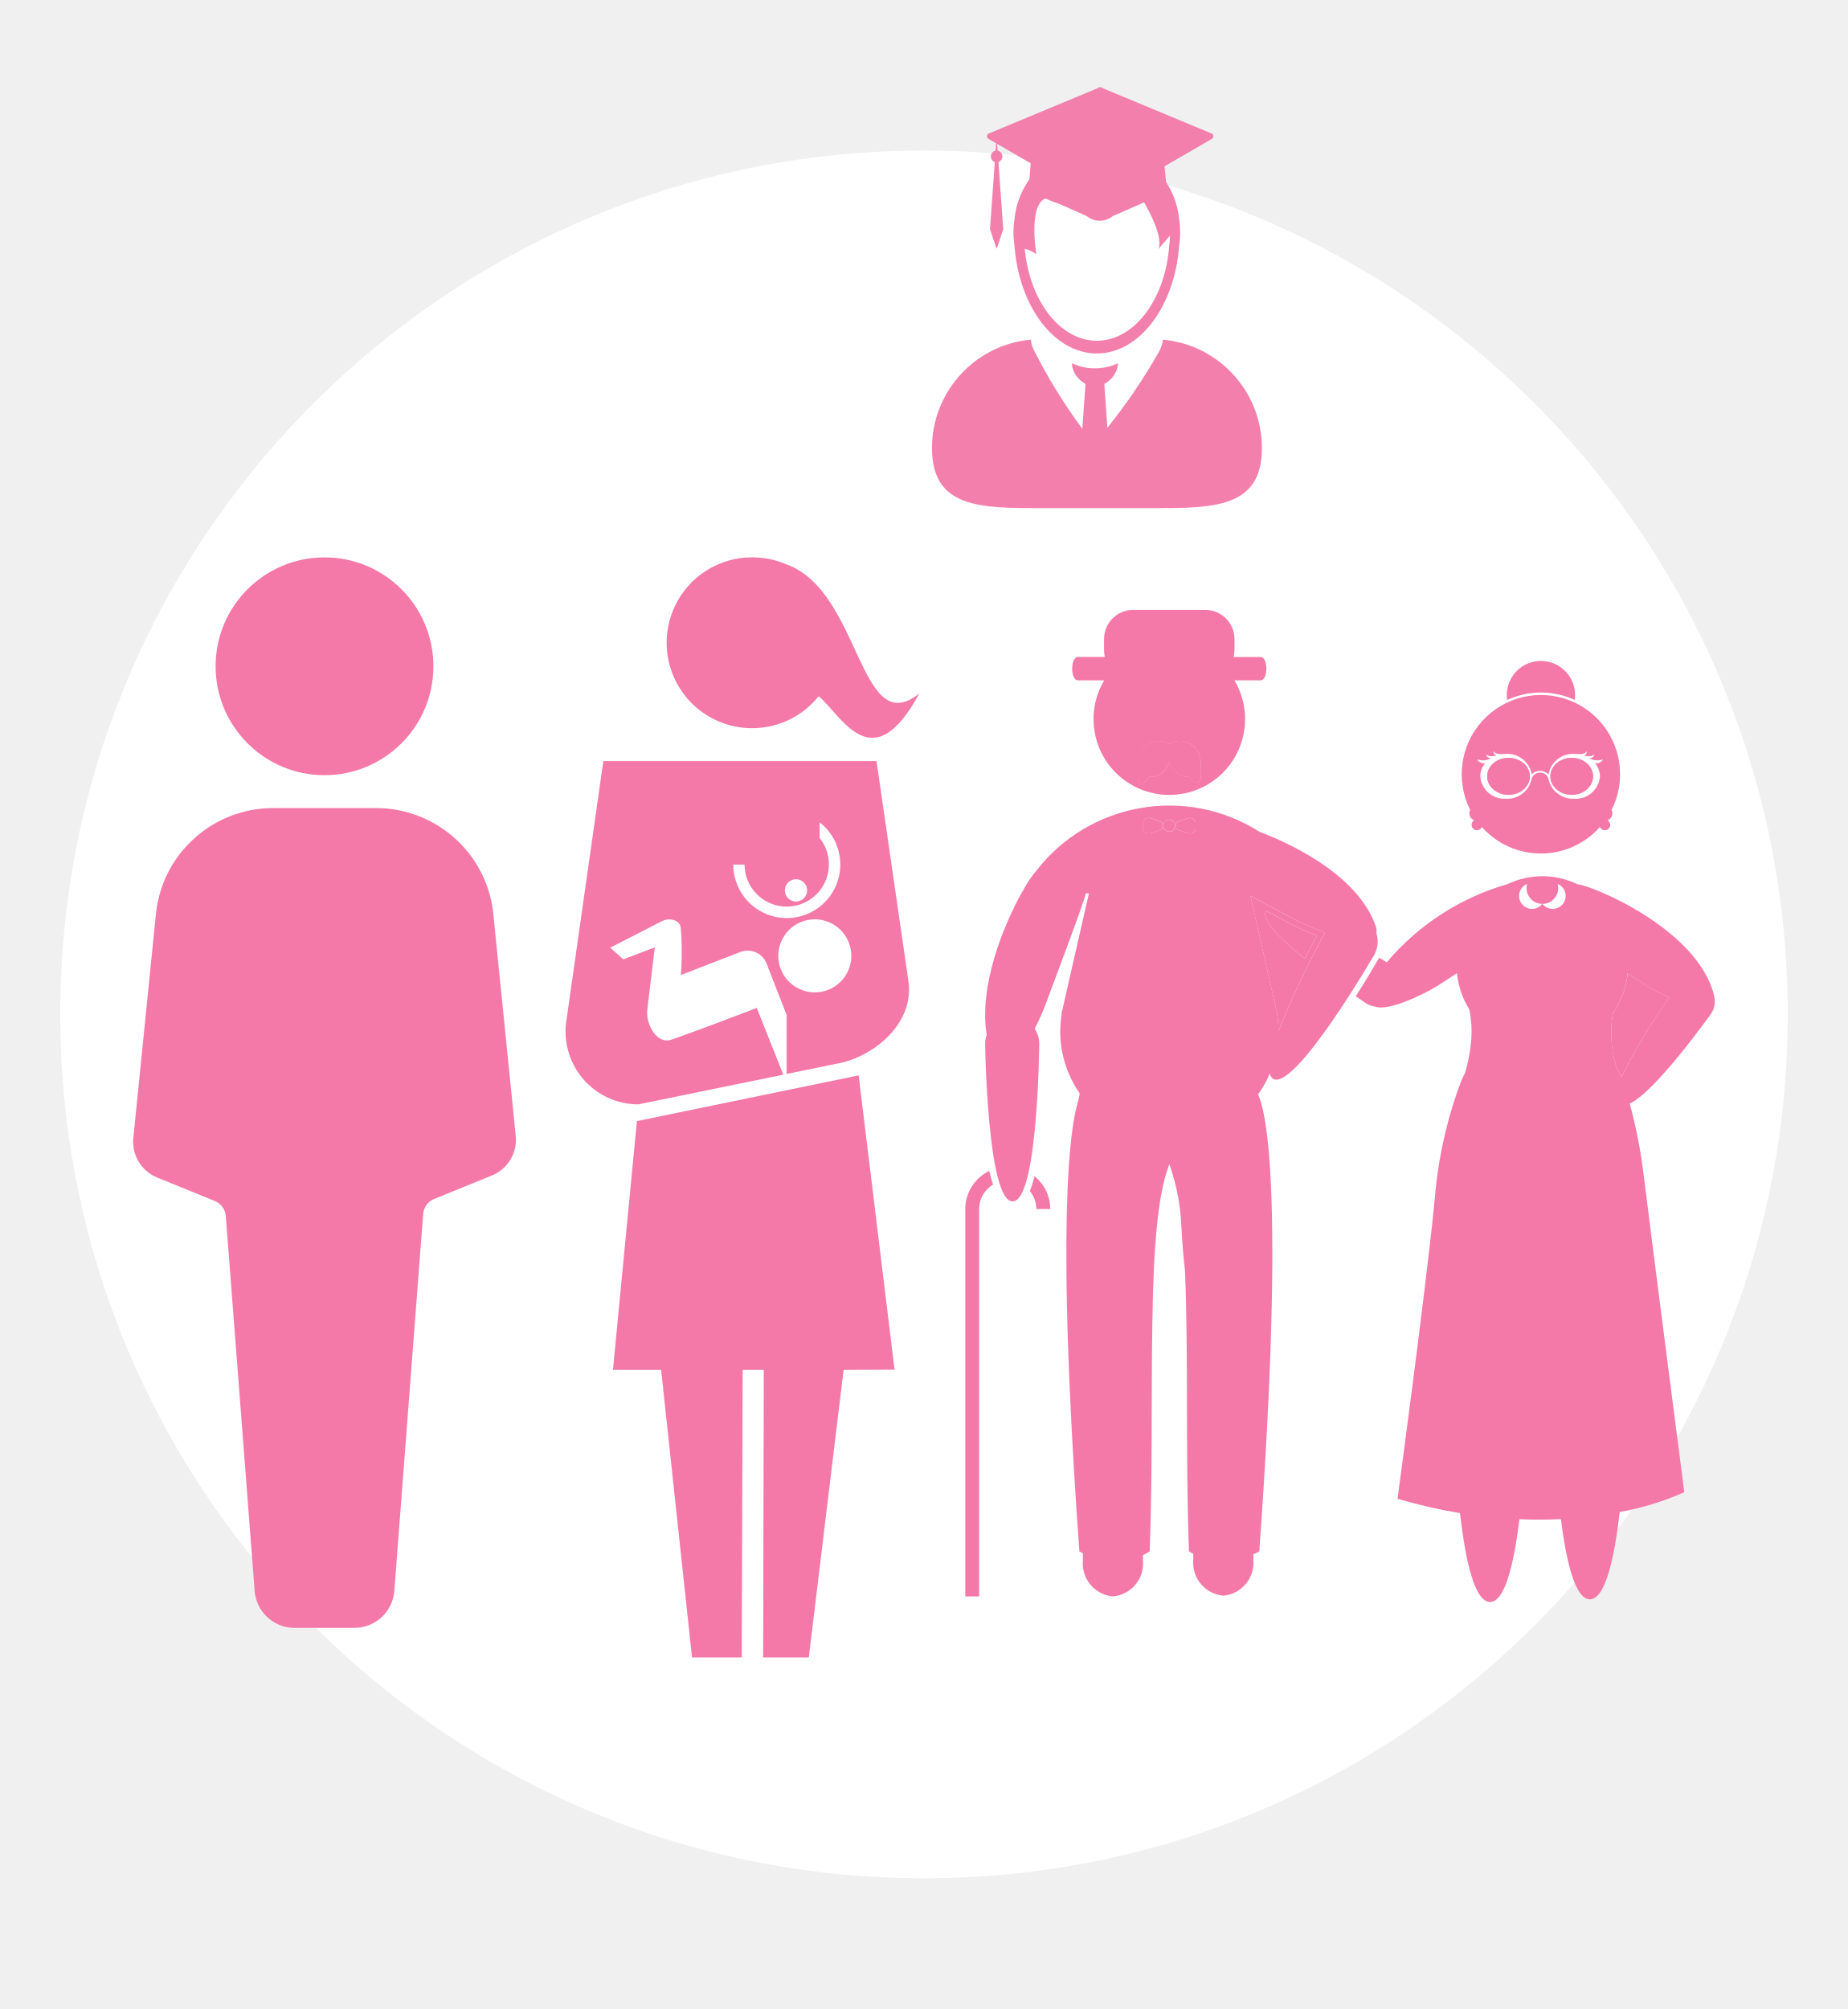
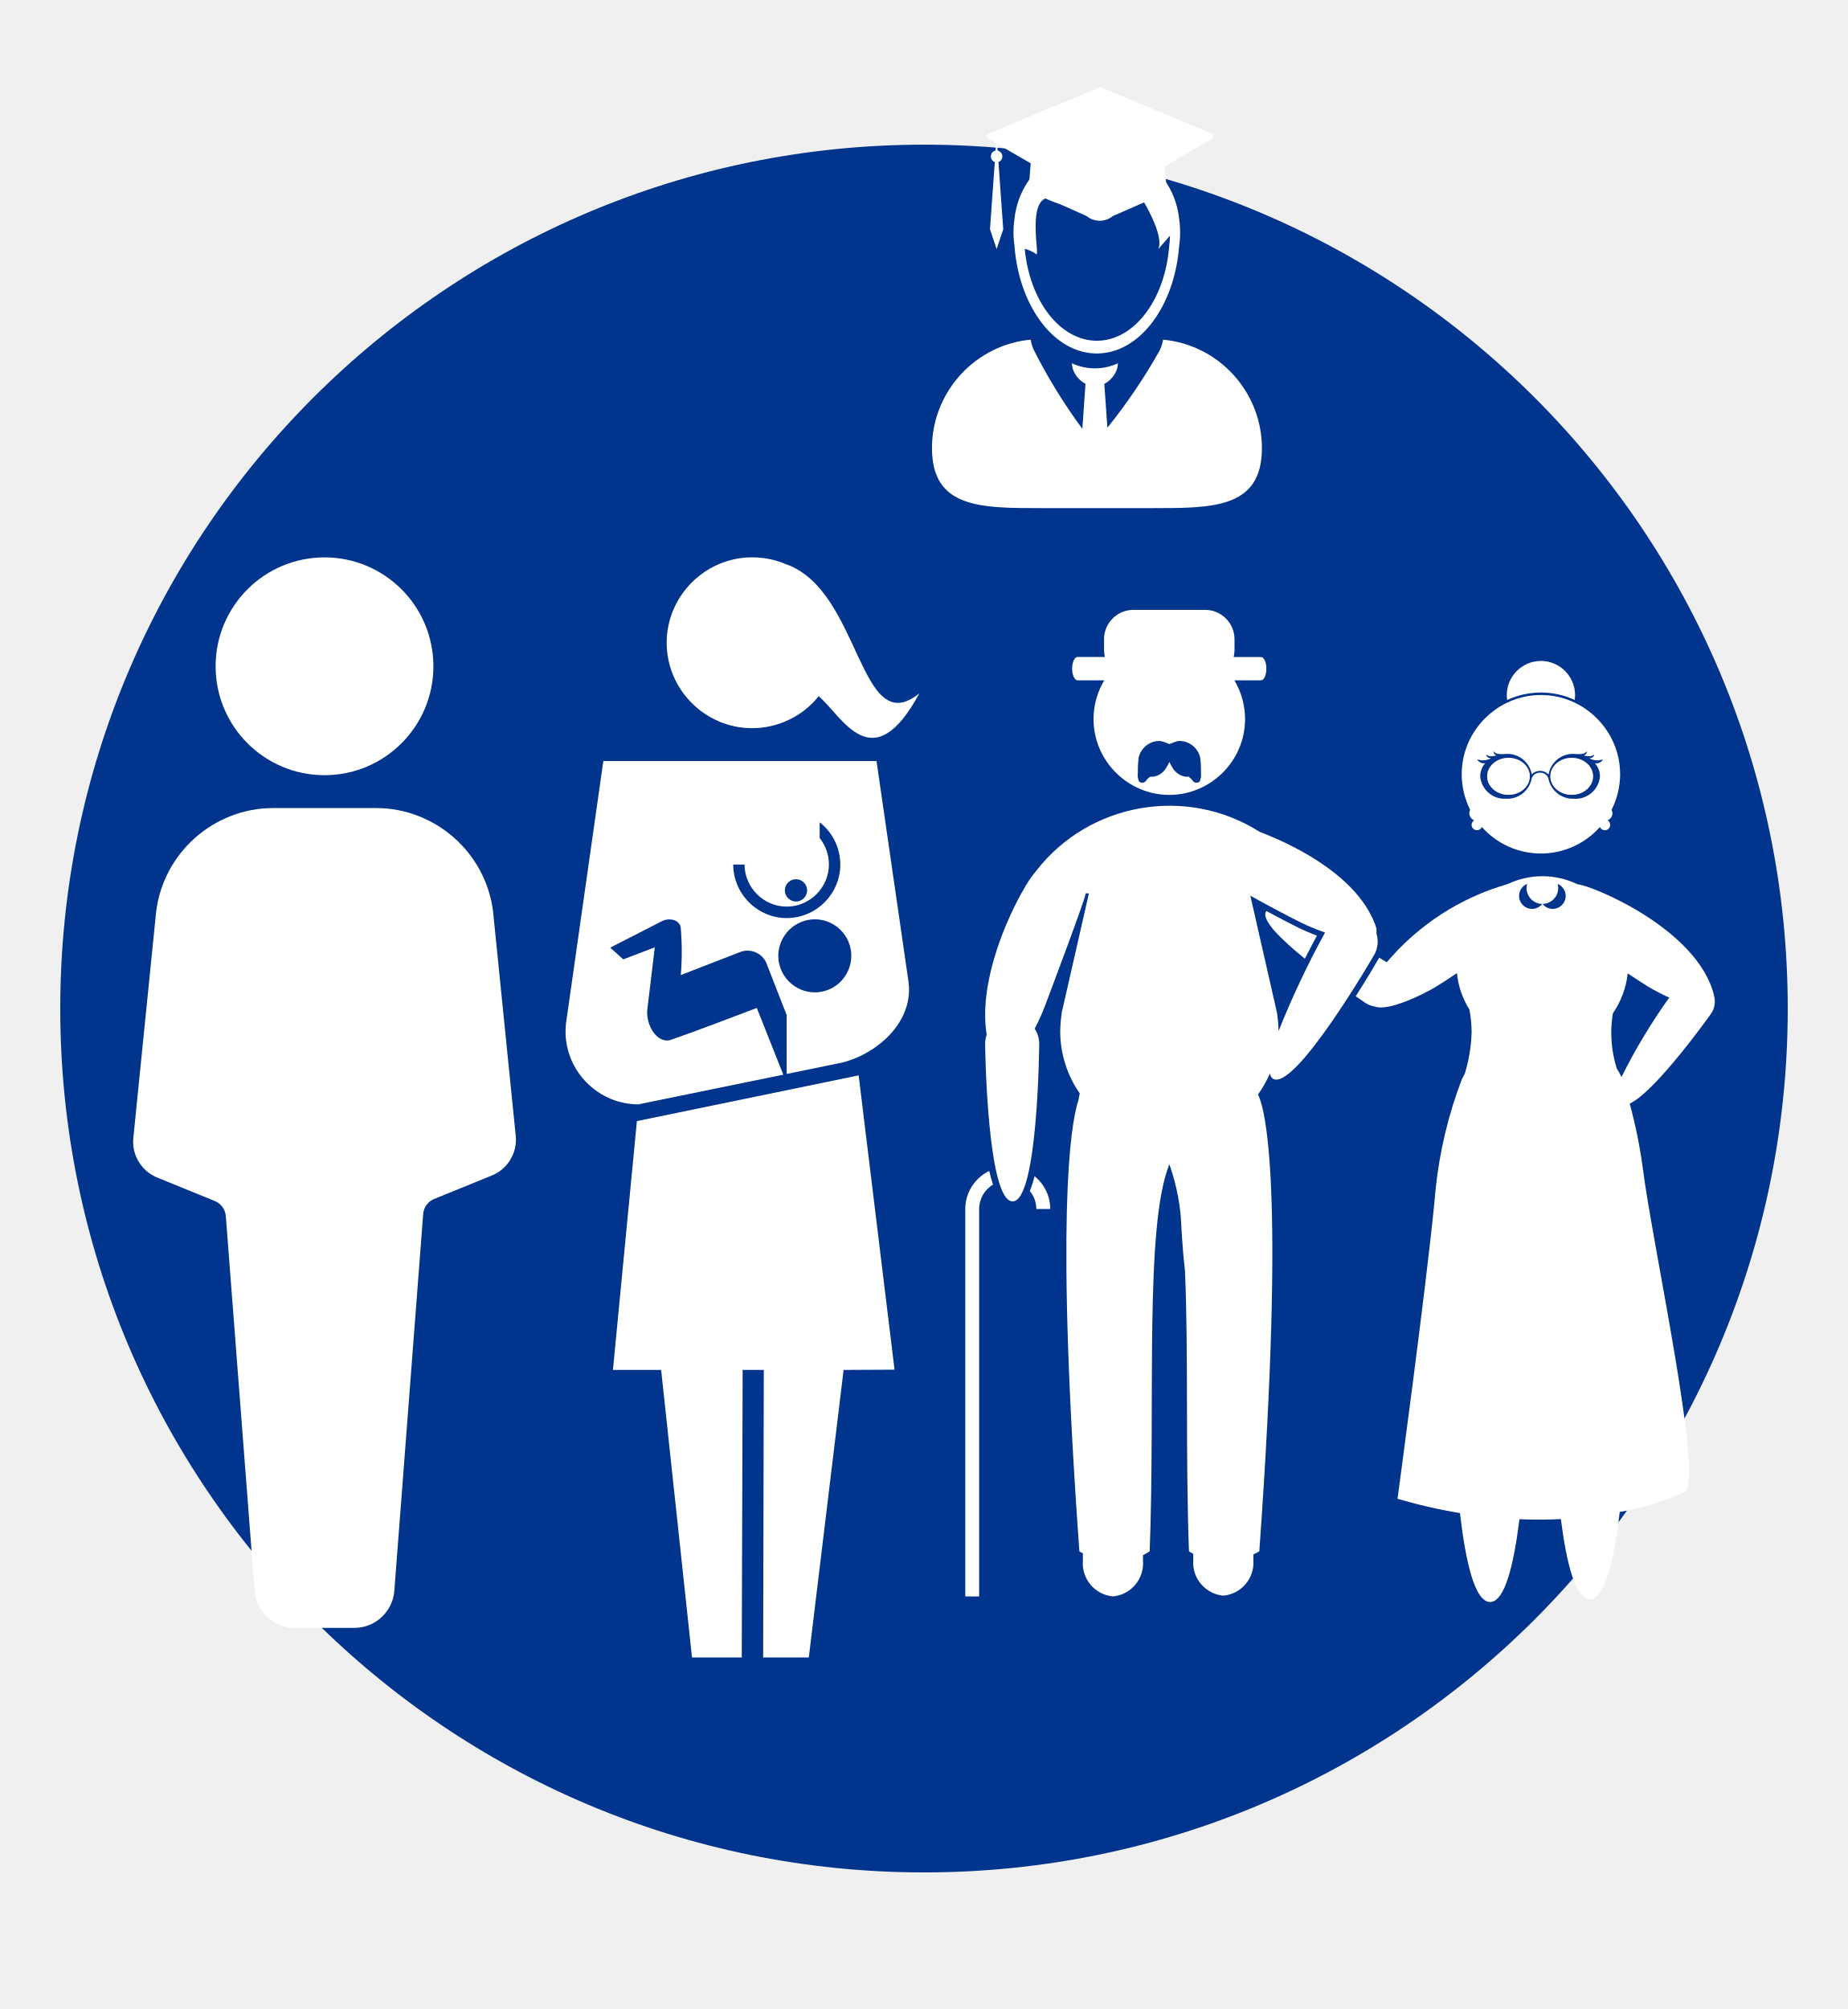
- <svg xmlns="http://www.w3.org/2000/svg" width="92" height="100" viewBox="0 0 92 100">
-   <g id="Grupo_24812" data-name="Grupo 24812" transform="translate(-902 -3379)">
-     <g id="Grupo_24811" data-name="Grupo 24811" transform="translate(3)">
-       <circle id="Elipse_1535" data-name="Elipse 1535" cx="43" cy="43" r="43" transform="translate(902 3386.493)" fill="#fff" />
-       <ellipse id="Elipse_1441" data-name="Elipse 1441" cx="5.421" cy="5.421" rx="5.421" ry="5.421" transform="translate(909.734 3406.744)" fill="#f579a8" />
-       <path id="Trazado_10436" data-name="Trazado 10436" d="M39.969,49.9H34.855a5.867,5.867,0,0,0-5.83,5.216L27.9,66.264a1.923,1.923,0,0,0,1.227,2.045l2.761,1.125a.891.891,0,0,1,.614.818l1.432,18.614a1.994,1.994,0,0,0,1.943,1.841h3.068a1.994,1.994,0,0,0,1.943-1.841L42.321,70.15a.891.891,0,0,1,.614-.818L45.7,68.207a1.923,1.923,0,0,0,1.227-2.045L45.8,55.014A5.872,5.872,0,0,0,39.969,49.9Z" transform="translate(877.743 3369.322)" fill="#f579a8" />
-       <g id="Grupo_24240" data-name="Grupo 24240" transform="translate(927.155 3406.745)">
-         <path id="Trazado_9496" data-name="Trazado 9496" d="M52.07,33.477l-1.6-11.037h-13.6L35.012,35.494a3.626,3.626,0,0,0,3.6,4.035l7.218-1.478-1.32-3.321c-1.231.471-3.139,1.193-4.261,1.581-.709.245-1.277-.763-1.189-1.507l.372-3.092-1.568.6-.65-.584,2.6-1.331c.337-.164.844-.055.907.314a14.164,14.164,0,0,1,.006,2.381l2.957-1.146a1.018,1.018,0,0,1,1.317.581l.383.988.3.766.312.8v2.934l2.467-.505C50.184,37.224,52.314,35.627,52.07,33.477Zm-5.609-5.155a.555.555,0,1,1-.555.555A.555.555,0,0,1,46.461,28.322Zm-3.126-.73H43.9a2.1,2.1,0,1,0,3.74-1.319v-.765l.009-.012a2.665,2.665,0,1,1-4.312,2.1Zm4.72,6.239a1.818,1.818,0,1,1,1.038-2.352A1.818,1.818,0,0,1,48.056,33.831Z" transform="translate(-34.989 -12.303)" fill="#f579a8" />
-         <path id="Trazado_9497" data-name="Trazado 9497" d="M49.116,6.369a4.188,4.188,0,0,0-1.237-.318,4.252,4.252,0,1,0,2.865,6.889c1.172.985,2.661,4.2,5.011-.14C52.752,15.207,52.857,7.67,49.116,6.369Z" transform="translate(-38.142 -6.03)" fill="#f579a8" />
-         <path id="Trazado_9498" data-name="Trazado 9498" d="M51.04,47.767,40,50.043,38.807,62.429l2.4,0,1.537,14.312H45.22l.045-14.312h1.052l-.032,14.312h2.273l1.733-14.312,2.536-.013Z" transform="translate(-36.448 -21.984)" fill="#f579a8" />
+ <svg xmlns="http://www.w3.org/2000/svg" width="100%" height="100%" viewBox="0 0 92 100" version="1.1" xml:space="preserve" style="fill-rule:evenodd;clip-rule:evenodd;stroke-linejoin:round;stroke-miterlimit:2;">
+   <g id="Grupo_24812">
+     <g id="Grupo_24811">
+       <circle id="Elipse_1535" cx="46" cy="50.201" r="43" style="fill:#00348d;" />
+       <circle id="Elipse_1441" cx="16.155" cy="33.165" r="5.421" style="fill:#fff;" />
+       <path id="Trazado_10436" d="M18.712,40.222l-5.114,0c-2.973,0 -5.5,2.261 -5.83,5.216l-1.125,11.148c-0.114,0.881 0.397,1.731 1.227,2.045l2.761,1.125c0.356,0.116 0.602,0.444 0.614,0.818l1.432,18.614c0.078,1.017 0.924,1.818 1.943,1.841l3.068,0c1.019,-0.023 1.865,-0.824 1.943,-1.841l1.433,-18.716c0.012,-0.374 0.258,-0.702 0.614,-0.818l2.765,-1.125c0.83,-0.314 1.341,-1.164 1.227,-2.045l-1.127,-11.148c-0.379,-2.915 -2.892,-5.118 -5.831,-5.114Z" style="fill:#fff;fill-rule:nonzero;" />
+       <g id="Grupo_24240">
+         <path id="Trazado_9496" d="M45.236,48.919l-1.6,-11.037l-13.6,-0l-1.858,13.054c-0.015,0.136 -0.023,0.272 -0.023,0.409c-0,1.988 1.635,3.624 3.623,3.626l7.218,-1.478l-1.32,-3.321c-1.231,0.471 -3.139,1.193 -4.261,1.581c-0.709,0.245 -1.277,-0.763 -1.189,-1.507l0.372,-3.092l-1.568,0.6l-0.65,-0.584l2.6,-1.331c0.337,-0.164 0.844,-0.055 0.907,0.314c0.069,0.792 0.071,1.589 0.006,2.381l2.957,-1.146c0.521,-0.202 1.115,0.06 1.317,0.581l0.383,0.988l0.3,0.766l0.312,0.8l-0,2.934l2.467,-0.505c1.721,-0.286 3.851,-1.883 3.607,-4.033Zm-5.609,-5.155c0.304,-0 0.555,0.251 0.555,0.555c-0,0.304 -0.251,0.555 -0.555,0.555c-0.304,-0 -0.555,-0.251 -0.555,-0.555c-0,-0.304 0.251,-0.555 0.555,-0.555Zm-3.126,-0.73l0.565,-0c0.004,1.149 0.951,2.093 2.1,2.093c1.152,-0 2.1,-0.948 2.1,-2.1c-0,-0.477 -0.162,-0.94 -0.46,-1.312l-0,-0.765l0.009,-0.012c0.642,0.505 1.018,1.278 1.018,2.095c-0,1.462 -1.203,2.665 -2.665,2.665c-1.46,0 -2.662,-1.2 -2.665,-2.66l-0.002,-0.004Zm4.72,6.239c-0.21,0.081 -0.432,0.123 -0.657,0.123c-0.997,-0 -1.818,-0.821 -1.818,-1.818c-0,-0.997 0.821,-1.818 1.818,-1.818c0.749,-0 1.424,0.463 1.695,1.161c0.36,0.93 -0.108,1.991 -1.037,2.352l-0.001,-0Z" style="fill:#fff;fill-rule:nonzero;" />
+         <path id="Trazado_9497" d="M39.129,28.084c-0.394,-0.169 -0.811,-0.276 -1.237,-0.318c-0.15,-0.016 -0.301,-0.024 -0.451,-0.024c-2.333,-0 -4.252,1.919 -4.252,4.252c-0,2.333 1.919,4.252 4.252,4.252c1.288,-0 2.51,-0.586 3.316,-1.591c1.172,0.985 2.661,4.2 5.011,-0.14c-3.003,2.407 -2.898,-5.13 -6.639,-6.431Z" style="fill:#fff;fill-rule:nonzero;" />
+         <path id="Trazado_9498" d="M42.747,53.528l-11.04,2.276l-1.193,12.386l2.4,-0l1.537,14.312l2.476,-0l0.045,-14.312l1.052,-0l-0.032,14.312l2.273,-0l1.733,-14.312l2.536,-0.013l-1.787,-14.649Z" style="fill:#fff;fill-rule:nonzero;" />
      </g>
-       <path id="Trazado_9432" data-name="Trazado 9432" d="M34.464,26.287c.019.091.038.22.1.255a.233.233,0,0,0,.321-.077.886.886,0,0,1,.211-.2.33.33,0,0,0,.14.012.916.916,0,0,0,.649-.45,2.454,2.454,0,0,0,.153-.287,2.409,2.409,0,0,0,.153.287.916.916,0,0,0,.649.45.329.329,0,0,0,.14-.012.865.865,0,0,1,.211.2.232.232,0,0,0,.321.077c.063-.035.083-.164.1-.255a.934.934,0,0,0-.006-.222h0a5.369,5.369,0,0,0-.033-.709,1.057,1.057,0,0,0-1.112-.856,2.978,2.978,0,0,0-.429.153,3.023,3.023,0,0,0-.429-.153,1.058,1.058,0,0,0-1.112.856,5.284,5.284,0,0,0-.033.709h0A1.1,1.1,0,0,0,34.464,26.287Z" transform="translate(921.174 3391.385)" fill="#f579a8" />
-       <path id="Trazado_9433" data-name="Trazado 9433" d="M71.7,43.507a1.074,1.074,0,0,0,.163-.945c0-.008,0-.014,0-.023-.838-3.305-6.119-5.465-6.785-5.5a4.014,4.014,0,0,0-3.486-.011,12.3,12.3,0,0,0-6.017,3.893c-.1-.06-.22-.136-.375-.23-.191.331-.623,1.065-1.169,1.921.311.214.5.342.5.342a1.133,1.133,0,0,0,.456.169c.63.251,2.354-.564,3.082-1.013.253-.156.616-.392,1-.649a4.241,4.241,0,0,0,.623,1.815A6.16,6.16,0,0,1,59.8,44.4a7.73,7.73,0,0,1-.331,2.039h0c-.05.092-.095.188-.139.284l-.007-.006a21.566,21.566,0,0,0-1.314,5.486h0c-.009.116-.021.24-.033.37s-.031.285-.042.432c-.432,4.359-1.823,14.62-1.823,14.62a26.755,26.755,0,0,0,3.11.712c.269,2.348.725,4.425,1.5,4.425.737,0,1.186-1.9,1.46-4.12.73.031,1.419.026,2.063-.007.275,2.166.721,3.994,1.444,3.994.763,0,1.217-2.032,1.487-4.348a13.756,13.756,0,0,0,3.213-.986s-1.612-12.452-2.065-16.127a25.16,25.16,0,0,0-.652-3.215C68.957,47.368,71.7,43.507,71.7,43.507Zm-8.891-5.244a.647.647,0,0,1-.242-1.247.774.774,0,0,0-.032.21.788.788,0,0,0,.78.788A.641.641,0,0,1,62.809,38.263Zm1.026,0a.644.644,0,0,1-.505-.249.788.788,0,0,0,.783-.788.767.767,0,0,0-.032-.209.647.647,0,0,1-.245,1.246Zm3.427,8.365a4.3,4.3,0,0,0-.237-.426,6.086,6.086,0,0,1-.273-1.8,6.011,6.011,0,0,1,.083-.947,4.248,4.248,0,0,0,.735-1.983c.387.257.75.493,1,.649a9.808,9.808,0,0,0,1.069.556A29,29,0,0,0,67.262,46.628Z" transform="translate(912.462 3385.979)" fill="#f579a8" />
-       <path id="Trazado_9434" data-name="Trazado 9434" d="M69.281,18.893a4.035,4.035,0,0,1,1.683.369,1.741,1.741,0,0,0,.019-.242,1.7,1.7,0,0,0-3.4,0,1.661,1.661,0,0,0,.019.242A4.038,4.038,0,0,1,69.281,18.893Z" transform="translate(906.43 3394.578)" fill="#f579a8" />
-       <path id="Trazado_9435" data-name="Trazado 9435" d="M44.575,38.386,45.739,43.5c.036.118.056.242.083.363.018.078.038.154.053.233.006.034.017.066.023.1l.02.088h-.007c.012.077.019.155.028.233,0,.026.007.05.009.076a4.8,4.8,0,0,1,.029.5c0,.013,0,.025,0,.037a45.053,45.053,0,0,1,2.319-4.916,10.578,10.578,0,0,1-1.126-.458C46.558,39.463,45.4,38.846,44.575,38.386ZM47.29,41.52c-1.18-.954-2.194-1.944-1.928-2.356,0-.007.012-.011.016-.017.63.339,1.271.674,1.666.866.238.116.536.242.847.358C47.677,40.772,47.479,41.151,47.29,41.52Z" transform="translate(916.67 3385.2)" fill="#f579a8" />
-       <path id="Trazado_9436" data-name="Trazado 9436" d="M35.366,32.157l.479-.165a.162.162,0,0,0,.077-.153v-.095a.161.161,0,0,0-.077-.153l-.479-.165c-.193-.067-.409.024-.409.227v.276C34.957,32.133,35.173,32.223,35.366,32.157Z" transform="translate(920.951 3388.309)" fill="#f579a8" />
-       <ellipse id="Elipse_1335" data-name="Elipse 1335" cx="0.296" cy="0.296" rx="0.296" ry="0.296" transform="translate(956.915 3419.803)" fill="#f579a8" />
-       <path id="Trazado_9437" data-name="Trazado 9437" d="M77.042,47.337a5.848,5.848,0,0,0,.19,2.746,4.365,4.365,0,0,1,.237.426,28.867,28.867,0,0,1,2.38-3.949A10.009,10.009,0,0,1,78.781,46c-.253-.156-.617-.392-1-.649A4.249,4.249,0,0,1,77.042,47.337Z" transform="translate(902.254 3382.098)" fill="#f579a8" />
-       <path id="Trazado_9438" data-name="Trazado 9438" d="M38.48,32.157c.193.067.409-.024.409-.227v-.276c0-.2-.216-.294-.409-.227L38,31.591a.162.162,0,0,0-.077.153v.095a.161.161,0,0,0,.077.153Z" transform="translate(919.631 3388.309)" fill="#f579a8" />
-       <path id="Trazado_9439" data-name="Trazado 9439" d="M24.79,64.288a1.411,1.411,0,0,1,.325.894h.693a2.1,2.1,0,0,0-.783-1.631A5.8,5.8,0,0,1,24.79,64.288Z" transform="translate(925.478 3373.997)" fill="#f579a8" />
-       <path id="Trazado_9440" data-name="Trazado 9440" d="M19,64.891H19v.079h0V84.254h.689V64.971h0a1.417,1.417,0,0,1,.691-1.215q-.1-.311-.19-.68A2.11,2.11,0,0,0,19,64.891Z" transform="translate(928.056 3374.209)" fill="#f579a8" />
-       <path id="Trazado_9441" data-name="Trazado 9441" d="M45.977,39.758c0,.006-.012.01-.016.017-.267.412.748,1.4,1.928,2.356.189-.369.386-.748.6-1.149-.311-.117-.609-.242-.847-.358C47.247,40.431,46.607,40.1,45.977,39.758Z" transform="translate(916.072 3384.59)" fill="#f579a8" />
-       <path id="Trazado_9442" data-name="Trazado 9442" d="M40.264,36.654a.748.748,0,0,0-.049-.4c-.834-2.3-3.686-3.856-5.767-4.65a8.378,8.378,0,0,0-11.12,1.945,5.4,5.4,0,0,0-.631.935c-.035.06-.073.119-.107.181h0c-.894,1.618-2.122,4.6-1.726,7.048a1.337,1.337,0,0,0-.078.436S20.889,50,22.156,50s1.323-7.855,1.323-7.855a1.335,1.335,0,0,0-.225-.739,10.716,10.716,0,0,0,.509-1.127c.353-.948,1.934-5.127,2.036-5.611h.154l-1.217,5.339c-.017.06-.027.124-.042.185-.028.111-.055.222-.077.335,0,.009,0,.019-.007.028l-.02.087H24.6c0,.027-.006.054-.01.08-.017.112-.033.223-.043.336,0,.041,0,.084-.006.125-.007.114-.017.227-.017.344a5.407,5.407,0,0,0,.974,3.1c-.027.12-.053.246-.08.377-.4,1.267-1.124,5.91.06,22.417,0,0,.063.039.174.095V67.9a1.644,1.644,0,0,0,1.493,1.762h.008A1.644,1.644,0,0,0,28.645,67.9v-.29a3.1,3.1,0,0,0,.333-.191c.288-7.518-.264-16.164.98-19.267a10.641,10.641,0,0,1,.567,2.592c.038.706.08,1.358.12,1.813.021.242.05.542.089.872.179,3.98.022,9.215.2,13.99.07.047.141.084.213.123v.321a1.644,1.644,0,0,0,1.493,1.762h.008a1.644,1.644,0,0,0,1.493-1.762v-.292a2.869,2.869,0,0,0,.295-.152c1.326-18.474.26-22.09-.064-22.741a5.424,5.424,0,0,0,.589-1.045.4.4,0,0,0,.16.266c1.1.624,5.036-6.172,5.036-6.172A1.34,1.34,0,0,0,40.264,36.654Zm-9.966-5.4a.161.161,0,0,1,.077-.153l.479-.165c.193-.067.409.024.409.227v.276c0,.2-.216.294-.409.227l-.479-.165a.162.162,0,0,1-.077-.153ZM29.955,31a.3.3,0,1,1-.3.3A.3.3,0,0,1,29.955,31Zm-1.3.158c0-.2.216-.294.409-.227l.479.165a.162.162,0,0,1,.077.153v.095a.161.161,0,0,1-.077.153l-.479.165c-.193.067-.409-.024-.409-.227Zm6.737,10.373c0-.013,0-.025,0-.037a4.791,4.791,0,0,0-.029-.5c0-.026-.006-.05-.009-.076-.009-.078-.017-.156-.028-.233h.007l-.02-.088c-.006-.034-.017-.067-.023-.1-.015-.079-.034-.156-.053-.233-.027-.122-.047-.245-.083-.363l-1.164-5.117c.823.46,1.984,1.077,2.593,1.374a10.748,10.748,0,0,0,1.126.458A44.983,44.983,0,0,0,35.389,41.534Z" transform="translate(927.257 3388.8)" fill="#f579a8" />
-       <ellipse id="Elipse_1336" data-name="Elipse 1336" cx="1.062" cy="0.92" rx="1.062" ry="0.92" transform="translate(973.036 3416.723)" fill="#f579a8" />
-       <ellipse id="Elipse_1337" data-name="Elipse 1337" cx="1.062" cy="0.92" rx="1.062" ry="0.92" transform="translate(976.183 3416.723)" fill="#f579a8" />
-       <g id="Grupo_23663" data-name="Grupo 23663" transform="translate(971.768 3413.599)">
-         <ellipse id="Elipse_1338" data-name="Elipse 1338" cx="1.062" cy="0.92" rx="1.062" ry="0.92" transform="translate(4.415 3.124)" fill="#f579a8" />
-         <ellipse id="Elipse_1339" data-name="Elipse 1339" cx="1.062" cy="0.92" rx="1.062" ry="0.92" transform="translate(1.268 3.124)" fill="#f579a8" />
-         <path id="Trazado_9443" data-name="Trazado 9443" d="M71.427,24.329a3.943,3.943,0,1,0-7.464,1.77.375.375,0,0,0-.042.166.38.38,0,0,0,.241.353.265.265,0,0,0-.13.225.269.269,0,0,0,.514.11,3.93,3.93,0,0,0,5.874,0,.268.268,0,1,0,.385-.336.38.38,0,0,0,.241-.353A.375.375,0,0,0,71,26.1,3.908,3.908,0,0,0,71.427,24.329Zm-1.257-.559a1.011,1.011,0,0,1,.254.66,1.21,1.21,0,0,1-1.286,1.115,1.242,1.242,0,0,1-1.266-.938.41.41,0,0,0-.432-.359.414.414,0,0,0-.421.317,1.232,1.232,0,0,1-1.271.979,1.21,1.21,0,0,1-1.286-1.115,1.014,1.014,0,0,1,.254-.66c-.229.088-.551-.263-.288-.153A.8.8,0,0,0,65,23.529l.011-.008-.014,0c-.169.048-.327-.245-.173-.136.119.084.362.028.466,0-.158,0-.219-.28-.113-.154s.462.087.462.087l0,.006c.038,0,.075-.01.114-.01a1.225,1.225,0,0,1,1.274,1.013.586.586,0,0,1,.838.013,1.222,1.222,0,0,1,1.276-1.026c.039,0,.076.007.114.01l0-.006s.355.041.462-.087.045.156-.113.154c.1.03.347.086.466,0,.154-.109,0,.183-.174.136l-.014,0,.011.008a.8.8,0,0,0,.569.089C70.721,23.507,70.4,23.858,70.17,23.771Z" transform="translate(-63.54 -20.386)" fill="#f579a8" />
+       <path id="Trazado_9432" d="M56.638,38.672c0.019,0.091 0.038,0.22 0.1,0.255c0.037,0.023 0.079,0.035 0.122,0.035c0.081,-0 0.157,-0.043 0.199,-0.112c0.059,-0.078 0.13,-0.145 0.211,-0.2c0.045,0.014 0.093,0.018 0.14,0.012c0.273,-0.044 0.512,-0.21 0.649,-0.45c0.057,-0.092 0.108,-0.188 0.153,-0.287c0.044,0.099 0.096,0.195 0.153,0.287c0.137,0.24 0.376,0.406 0.649,0.45c0.047,0.006 0.095,0.002 0.14,-0.012c0.081,0.054 0.152,0.122 0.211,0.2c0.042,0.069 0.117,0.112 0.199,0.112c0.043,-0 0.085,-0.012 0.122,-0.035c0.063,-0.035 0.083,-0.164 0.1,-0.255c0.007,-0.074 0.005,-0.149 -0.006,-0.222c0.005,-0.237 -0.006,-0.474 -0.033,-0.709c-0.1,-0.523 -0.581,-0.893 -1.112,-0.856c-0.147,0.04 -0.29,0.091 -0.429,0.153c-0.139,-0.062 -0.282,-0.113 -0.429,-0.153c-0.531,-0.037 -1.012,0.333 -1.112,0.856c-0.027,0.235 -0.038,0.472 -0.033,0.709c-0.005,0.074 -0.003,0.148 0.006,0.222Z" style="fill:#00348d;fill-rule:nonzero;" />
+       <path id="Trazado_9433" d="M85.162,50.486c0.2,-0.272 0.26,-0.622 0.163,-0.945l-0,-0.023c-0.838,-3.305 -6.119,-5.465 -6.785,-5.5c-1.099,-0.534 -2.384,-0.538 -3.486,-0.011c-2.347,0.672 -4.442,2.027 -6.017,3.893c-0.1,-0.06 -0.22,-0.136 -0.375,-0.23c-0.191,0.331 -0.623,1.065 -1.169,1.921c0.311,0.214 0.5,0.342 0.5,0.342c0.138,0.089 0.294,0.146 0.456,0.169c0.63,0.251 2.354,-0.564 3.082,-1.013c0.253,-0.156 0.616,-0.392 1,-0.649c0.066,0.645 0.279,1.266 0.623,1.815c0.07,0.371 0.106,0.747 0.108,1.124c-0.019,0.691 -0.13,1.377 -0.331,2.039c-0.05,0.092 -0.095,0.188 -0.139,0.284l-0.007,-0.006c-0.676,1.763 -1.118,3.608 -1.314,5.486c-0.009,0.116 -0.021,0.24 -0.033,0.37c-0.012,0.13 -0.031,0.285 -0.042,0.432c-0.432,4.359 -1.823,14.62 -1.823,14.62c1.022,0.299 2.06,0.537 3.11,0.712c0.269,2.348 0.725,4.425 1.5,4.425c0.737,-0 1.186,-1.9 1.46,-4.12c0.73,0.031 1.419,0.026 2.063,-0.007c0.275,2.166 0.721,3.994 1.444,3.994c0.763,-0 1.217,-2.032 1.487,-4.348c1.107,-0.196 2.186,-0.527 3.213,-0.986c1.027,-0.459 -1.612,-12.452 -2.065,-16.127c-0.147,-1.085 -0.365,-2.159 -0.652,-3.215c1.286,-0.585 4.029,-4.446 4.029,-4.446Zm-8.891,-5.244c-0.355,-0 -0.647,-0.292 -0.647,-0.647c0,-0.263 0.161,-0.501 0.405,-0.6c-0.02,0.068 -0.031,0.139 -0.032,0.21c-0,0.429 0.351,0.784 0.78,0.788c-0.121,0.157 -0.308,0.249 -0.506,0.249Zm1.026,-0c-0.197,-0.001 -0.384,-0.093 -0.505,-0.249c0.43,-0.003 0.783,-0.358 0.783,-0.788c-0.001,-0.071 -0.012,-0.141 -0.032,-0.209c0.243,0.099 0.402,0.337 0.402,0.599c0,0.355 -0.292,0.647 -0.647,0.647l-0.001,-0Zm3.427,8.365c-0.071,-0.146 -0.15,-0.289 -0.237,-0.426c-0.181,-0.583 -0.273,-1.19 -0.273,-1.8c0.003,-0.317 0.03,-0.634 0.083,-0.947c0.408,-0.588 0.661,-1.271 0.735,-1.983c0.387,0.257 0.75,0.493 1,0.649c0.345,0.207 0.702,0.393 1.069,0.556c-0.896,1.252 -1.691,2.573 -2.377,3.951Z" style="fill:#fff;fill-rule:nonzero;" />
+       <path id="Trazado_9434" d="M76.711,34.471c0.581,0 1.155,0.126 1.683,0.369c0.012,-0.08 0.018,-0.161 0.019,-0.242c-0,-0.933 -0.767,-1.7 -1.7,-1.7c-0.933,0 -1.7,0.767 -1.7,1.7c0,0.081 0.007,0.162 0.019,0.242c0.527,-0.242 1.099,-0.368 1.679,-0.369Z" style="fill:#fff;fill-rule:nonzero;" />
+       <path id="Trazado_9436" d="M57.317,41.466l0.479,-0.165c0.053,-0.032 0.083,-0.092 0.077,-0.153l0,-0.095c0.006,-0.061 -0.024,-0.121 -0.077,-0.153l-0.479,-0.165c-0.193,-0.067 -0.409,0.024 -0.409,0.227l0,0.276c0,0.204 0.216,0.294 0.409,0.228Z" style="fill:#f579a8;fill-rule:nonzero;" />
+       <circle id="Elipse_1335" cx="58.211" cy="41.099" r="0.296" style="fill:#f579a8;" />
+       <path id="Trazado_9438" d="M59.111,41.466c0.193,0.067 0.409,-0.024 0.409,-0.227l-0,-0.276c-0,-0.2 -0.216,-0.294 -0.409,-0.227l-0.48,0.164c-0.053,0.032 -0.083,0.092 -0.077,0.153l-0,0.095c-0.006,0.061 0.024,0.121 0.077,0.153l0.48,0.165Z" style="fill:#f579a8;fill-rule:nonzero;" />
+       <path id="Trazado_9439" d="M51.268,59.285c0.208,0.251 0.323,0.567 0.325,0.894l0.693,-0c-0.001,-0.634 -0.289,-1.234 -0.783,-1.631c-0.062,0.251 -0.14,0.497 -0.235,0.737Z" style="fill:#fff;fill-rule:nonzero;" />
+       <path id="Trazado_9440" d="M48.056,60.1l0,19.363l0.689,-0l0,-19.283c0.001,-0.498 0.264,-0.96 0.691,-1.215c-0.067,-0.207 -0.13,-0.434 -0.19,-0.68c-0.7,0.339 -1.159,1.038 -1.19,1.815Z" style="fill:#fff;fill-rule:nonzero;" />
+       <path id="Trazado_9441" d="M63.049,45.348c0,0.006 -0.012,0.01 -0.016,0.017c-0.267,0.412 0.748,1.4 1.928,2.356c0.189,-0.369 0.386,-0.748 0.6,-1.149c-0.311,-0.117 -0.609,-0.242 -0.847,-0.358c-0.395,-0.193 -1.035,-0.524 -1.665,-0.866Z" style="fill:#fff;fill-rule:nonzero;" />
+       <path id="Trazado_9442" d="M68.521,46.454c0.021,-0.135 0.004,-0.274 -0.049,-0.4c-0.834,-2.3 -3.686,-3.856 -5.767,-4.65c-3.634,-2.309 -8.486,-1.46 -11.12,1.945c-0.242,0.289 -0.454,0.602 -0.631,0.935c-0.035,0.06 -0.073,0.119 -0.107,0.181c-0.894,1.618 -2.122,4.6 -1.726,7.048c-0.05,0.14 -0.076,0.287 -0.078,0.436c-0.002,0.149 0.103,7.851 1.37,7.851c1.267,0 1.323,-7.855 1.323,-7.855c-0.001,-0.263 -0.079,-0.52 -0.225,-0.739c0.191,-0.366 0.361,-0.742 0.509,-1.127c0.353,-0.948 1.934,-5.127 2.036,-5.611l0.154,0l-1.217,5.339c-0.017,0.06 -0.027,0.124 -0.042,0.185c-0.028,0.111 -0.055,0.222 -0.077,0.335c-0,0.009 -0,0.019 -0.007,0.028l-0.02,0.087l0.01,0c-0,0.027 -0.006,0.054 -0.01,0.08c-0.017,0.112 -0.033,0.223 -0.043,0.336c-0,0.041 -0,0.084 -0.006,0.125c-0.007,0.114 -0.017,0.227 -0.017,0.344c-0.001,1.109 0.339,2.191 0.974,3.1c-0.027,0.12 -0.053,0.246 -0.08,0.377c-0.4,1.267 -1.124,5.91 0.06,22.417c-0,0 0.063,0.039 0.174,0.095l-0,0.384c-0.068,0.891 0.603,1.682 1.493,1.762l0.008,0c0.89,-0.08 1.56,-0.871 1.492,-1.762l-0,-0.29c0.115,-0.057 0.226,-0.121 0.333,-0.191c0.288,-7.518 -0.264,-16.164 0.98,-19.267c0.296,0.837 0.487,1.708 0.567,2.592c0.038,0.706 0.08,1.358 0.12,1.813c0.021,0.242 0.05,0.542 0.089,0.872c0.179,3.98 0.022,9.215 0.2,13.99c0.07,0.047 0.141,0.084 0.213,0.123l-0,0.321c-0.068,0.891 0.603,1.682 1.493,1.762l0.008,0c0.89,-0.08 1.561,-0.871 1.493,-1.762l-0,-0.292c0.101,-0.045 0.2,-0.096 0.295,-0.152c1.326,-18.474 0.26,-22.09 -0.064,-22.741c0.234,-0.325 0.432,-0.676 0.589,-1.045c0.015,0.107 0.073,0.203 0.16,0.266c1.1,0.624 5.036,-6.172 5.036,-6.172c0.184,-0.327 0.223,-0.716 0.107,-1.073Zm-4.872,4.877l-0,-0.037c-0.001,-0.167 -0.011,-0.334 -0.029,-0.5c-0,-0.026 -0.006,-0.05 -0.009,-0.076c-0.009,-0.078 -0.017,-0.156 -0.028,-0.233l0.007,0l-0.02,-0.088c-0.006,-0.034 -0.017,-0.067 -0.023,-0.1c-0.015,-0.079 -0.034,-0.156 -0.053,-0.233c-0.027,-0.122 -0.047,-0.245 -0.083,-0.363l-1.164,-5.117c0.823,0.46 1.984,1.077 2.593,1.374c0.366,0.174 0.742,0.327 1.126,0.458c-0.872,1.591 -1.647,3.233 -2.32,4.918l0.003,-0.003Z" style="fill:#fff;fill-rule:nonzero;" />
+       <ellipse id="Elipse_1336" cx="75.098" cy="38.643" rx="1.062" ry="0.92" style="fill:#f579a8;" />
+       <ellipse id="Elipse_1337" cx="78.245" cy="38.643" rx="1.062" ry="0.92" style="fill:#f579a8;" />
+       <g id="Grupo_23663">
+         <ellipse id="Elipse_1338" cx="78.245" cy="38.643" rx="1.062" ry="0.92" style="fill:#fff;" />
+         <ellipse id="Elipse_1339" cx="75.098" cy="38.643" rx="1.062" ry="0.92" style="fill:#fff;" />
+         <path id="Trazado_9443" d="M80.655,38.542c0,-0.002 0,-0.003 0,-0.005c0,-2.163 -1.78,-3.943 -3.943,-3.943c-2.163,0 -3.943,1.78 -3.943,3.943c0,0.617 0.145,1.225 0.422,1.775c-0.027,0.051 -0.041,0.108 -0.042,0.166c0,0.156 0.096,0.296 0.241,0.353c-0.08,0.047 -0.129,0.133 -0.13,0.225c0.001,0.147 0.122,0.268 0.269,0.268c0.105,-0 0.201,-0.062 0.245,-0.158c0.745,0.838 1.815,1.319 2.937,1.319c1.122,-0 2.192,-0.481 2.937,-1.319c0.043,0.098 0.139,0.161 0.246,0.161c0.147,-0 0.268,-0.121 0.268,-0.268c-0,-0.093 -0.049,-0.18 -0.129,-0.229c0.145,-0.057 0.241,-0.197 0.241,-0.353c-0.003,-0.057 -0.018,-0.114 -0.046,-0.164c0.28,-0.548 0.426,-1.155 0.427,-1.771Zm-1.257,-0.559c0.161,0.182 0.252,0.417 0.254,0.66c-0.05,0.657 -0.629,1.158 -1.286,1.115c-0.589,0.029 -1.122,-0.366 -1.266,-0.938c-0.026,-0.214 -0.217,-0.372 -0.432,-0.359c-0.197,-0.009 -0.375,0.125 -0.421,0.317c-0.123,0.593 -0.666,1.011 -1.271,0.979c-0.657,0.043 -1.236,-0.458 -1.286,-1.115c0.003,-0.243 0.093,-0.478 0.254,-0.66c-0.229,0.088 -0.551,-0.263 -0.288,-0.153c0.195,0.043 0.399,0.012 0.572,-0.087l0.011,-0.008l-0.014,0c-0.169,0.048 -0.327,-0.245 -0.173,-0.136c0.119,0.084 0.362,0.028 0.466,0c-0.158,0 -0.219,-0.28 -0.113,-0.154c0.106,0.126 0.462,0.087 0.462,0.087l0,0.006c0.038,0 0.075,-0.01 0.114,-0.01c0.617,-0.034 1.168,0.404 1.274,1.013c0.11,-0.109 0.258,-0.17 0.413,-0.17c0.16,0 0.314,0.066 0.425,0.183c0.099,-0.615 0.654,-1.061 1.276,-1.026c0.039,0 0.076,0.007 0.114,0.01l0,-0.006c0,0 0.355,0.041 0.462,-0.087c0.107,-0.128 0.045,0.156 -0.113,0.154c0.1,0.03 0.347,0.086 0.466,0c0.154,-0.109 0,0.183 -0.174,0.136l-0.014,0l0.011,0.008c0.172,0.099 0.375,0.131 0.569,0.089c0.259,-0.111 -0.062,0.24 -0.292,0.153l0,-0.001Z" style="fill:#fff;fill-rule:nonzero;" />
      </g>
-       <g id="Grupo_23664" data-name="Grupo 23664" transform="translate(952.376 3409.361)">
-         <path id="Trazado_9444" data-name="Trazado 9444" d="M37.615,26.065a5.367,5.367,0,0,0-.033-.709A1.057,1.057,0,0,0,36.47,24.5a2.978,2.978,0,0,0-.429.153,3.047,3.047,0,0,0-.429-.153,1.058,1.058,0,0,0-1.112.856,5.282,5.282,0,0,0-.033.709h0a.964.964,0,0,0-.006.222c.019.091.038.22.1.255a.232.232,0,0,0,.321-.077.886.886,0,0,1,.211-.2.33.33,0,0,0,.14.012.916.916,0,0,0,.649-.45,2.453,2.453,0,0,0,.153-.287,2.368,2.368,0,0,0,.153.287.916.916,0,0,0,.649.45.329.329,0,0,0,.14-.012.865.865,0,0,1,.211.2.232.232,0,0,0,.321.077c.063-.035.083-.164.1-.255a.934.934,0,0,0-.006-.222Z" transform="translate(-31.203 -17.977)" fill="#f579a8" />
-         <path id="Trazado_9445" data-name="Trazado 9445" d="M37.991,15.093h-1.36a1.454,1.454,0,0,0,.042-.343V14.2a1.455,1.455,0,0,0-1.455-1.455H31.633A1.455,1.455,0,0,0,30.178,14.2v.546a1.458,1.458,0,0,0,.042.343h-1.36c-.149,0-.27.26-.27.581s.12.581.27.581h1.328a3.772,3.772,0,1,0,6.479,0h1.323c.149,0,.27-.26.27-.581S38.14,15.093,37.991,15.093Zm-2.986,5.967c-.019.091-.038.22-.1.255a.232.232,0,0,1-.321-.077.886.886,0,0,0-.211-.2.33.33,0,0,1-.14.012.916.916,0,0,1-.649-.45,2.456,2.456,0,0,1-.153-.287,2.367,2.367,0,0,1-.153.287.916.916,0,0,1-.649.45.329.329,0,0,1-.14-.012.865.865,0,0,0-.211.2.232.232,0,0,1-.321.077c-.063-.035-.083-.164-.1-.255a.934.934,0,0,1,.006-.222h0a5.368,5.368,0,0,1,.033-.709A1.057,1.057,0,0,1,33,19.273a2.978,2.978,0,0,1,.429.153,3.022,3.022,0,0,1,.429-.153,1.058,1.058,0,0,1,1.112.856,5.282,5.282,0,0,1,.033.709h0A1.065,1.065,0,0,1,35.005,21.059Z" transform="translate(-28.591 -12.749)" fill="#f579a8" />
+       <g id="Grupo_23664">
+         <path id="Trazado_9445" d="M62.776,32.705l-1.36,0c0.028,-0.112 0.042,-0.227 0.042,-0.343l-0,-0.55c-0,-0.798 -0.657,-1.455 -1.455,-1.455l-3.585,0c-0.798,0 -1.455,0.657 -1.455,1.455l-0,0.546c0,0.116 0.014,0.231 0.042,0.343l-1.36,0c-0.149,0 -0.27,0.26 -0.27,0.581c-0,0.321 0.12,0.581 0.27,0.581l1.328,0c-0.348,0.584 -0.533,1.252 -0.533,1.932c0,2.07 1.703,3.772 3.772,3.772c2.07,0 3.772,-1.702 3.772,-3.772c0,-0.68 -0.184,-1.348 -0.532,-1.932l1.323,0c0.149,0 0.27,-0.26 0.27,-0.581c-0,-0.321 -0.12,-0.577 -0.269,-0.577Zm-2.986,5.967c-0.019,0.091 -0.038,0.22 -0.1,0.255c-0.037,0.023 -0.079,0.035 -0.122,0.035c-0.082,-0 -0.157,-0.043 -0.199,-0.112c-0.059,-0.078 -0.13,-0.145 -0.211,-0.2c-0.045,0.014 -0.093,0.018 -0.14,0.012c-0.273,-0.044 -0.512,-0.21 -0.649,-0.45c-0.057,-0.092 -0.108,-0.188 -0.153,-0.287c-0.044,0.099 -0.095,0.195 -0.153,0.287c-0.137,0.24 -0.376,0.406 -0.649,0.45c-0.047,0.006 -0.095,0.002 -0.14,-0.012c-0.081,0.054 -0.152,0.122 -0.211,0.2c-0.042,0.069 -0.117,0.112 -0.199,0.112c-0.043,-0 -0.085,-0.012 -0.122,-0.035c-0.063,-0.035 -0.083,-0.164 -0.1,-0.255c-0.007,-0.074 -0.005,-0.149 0.006,-0.222c-0.005,-0.237 0.006,-0.474 0.033,-0.709c0.1,-0.52 0.576,-0.889 1.104,-0.856c0.147,0.04 0.29,0.091 0.429,0.153c0.139,-0.062 0.282,-0.113 0.429,-0.153c0.531,-0.037 1.012,0.333 1.112,0.856c0.027,0.235 0.038,0.472 0.033,0.709c0.008,0.073 0.009,0.147 0.002,0.221l-0,0.001Z" style="fill:#fff;fill-rule:nonzero;" />
      </g>
-       <g id="Grupo_23673" data-name="Grupo 23673" transform="translate(945.391 3383.338)">
-         <g id="Grupo_23671" data-name="Grupo 23671" transform="translate(0 2.864)">
-           <path id="Trazado_9455" data-name="Trazado 9455" d="M44.639,44.295c1.866,0,3.4-2.059,3.6-4.707a4.07,4.07,0,0,0,.041-.524l-.583.67c.321-.711-.823-2.522-.823-2.522-1.928,1.394-4.794,0-4.794,0-.865.341-.455,2.774-.455,2.774a1.751,1.751,0,0,0-.576-.27C41.288,42.3,42.8,44.295,44.639,44.295Z" transform="translate(-36.426 -34.536)" fill="none" />
-           <path id="Trazado_9456" data-name="Trazado 9456" d="M58.328,55.2v0a1.07,1.07,0,0,1-.068.279A1.074,1.074,0,0,0,58.328,55.2Z" transform="translate(-46.834 -45.413)" fill="none" />
-           <path id="Trazado_9457" data-name="Trazado 9457" d="M39.684,35.473c0,.04.006.078.009.117.262,2.96,1.993,5.246,4.09,5.246,2.125,0,3.875-2.346,4.1-5.361a4.637,4.637,0,0,0,0-1.328,4.121,4.121,0,0,0-8.2,0,4.572,4.572,0,0,0-.048.662c0,.092,0,.183.009.273C39.653,35.214,39.665,35.345,39.684,35.473Zm1.542-2.354s2.866,1.394,4.794,0c0,0,1.144,1.811.823,2.522l.583-.67a4.069,4.069,0,0,1-.041.524c-.2,2.647-1.734,4.707-3.6,4.707-1.835,0-3.351-1.993-3.589-4.578a1.743,1.743,0,0,1,.576.27S40.361,33.46,41.225,33.119Z" transform="translate(-35.571 -30.443)" fill="#f380ac" />
-           <path id="Trazado_9458" data-name="Trazado 9458" d="M41.366,55.065c-.168-.031-.337-.055-.509-.07h0a.153.153,0,0,1,0,.023.427.427,0,0,1-.008.06v0a1.069,1.069,0,0,1-.068.279,1.085,1.085,0,0,0,.068-.279,1.964,1.964,0,0,1-.173.486,28.284,28.284,0,0,1-2.585,3.815l-.153-2.183a1.307,1.307,0,0,0,.512-.482,1.045,1.045,0,0,0,.164-.542,2.735,2.735,0,0,1-2.289,0,1.028,1.028,0,0,0,.142.5,1.31,1.31,0,0,0,.534.52l-.157,2.241A27.226,27.226,0,0,1,34.4,55.453h0a1.815,1.815,0,0,1-.111-.368h0a.618.618,0,0,1-.008-.067h0c0-.008,0-.015,0-.023h0c-.081.008-.162.017-.243.028l-.014,0a5.423,5.423,0,0,0-4.666,5.37c0,2.994,2.427,2.987,5.421,2.987h5.583c2.994,0,5.422.007,5.422-2.987A5.425,5.425,0,0,0,41.366,55.065Z" transform="translate(-29.352 -45.29)" fill="#f380ac" />
+       <g id="Grupo_23673">
+         <g id="Grupo_23671">
+           <path id="Trazado_9455" d="M54.604,16.961c1.866,0 3.4,-2.059 3.6,-4.707c0.025,-0.174 0.039,-0.349 0.041,-0.524l-0.583,0.67c0.321,-0.711 -0.823,-2.522 -0.823,-2.522c-1.928,1.394 -4.794,0 -4.794,0c-0.865,0.341 -0.455,2.774 -0.455,2.774c-0.174,-0.124 -0.369,-0.216 -0.576,-0.27c0.239,2.584 1.751,4.579 3.59,4.579Z" style="fill:none;fill-rule:nonzero;" />
+           <path id="Trazado_9456" d="M57.885,16.989c-0.01,0.096 -0.033,0.189 -0.068,0.279c0.035,-0.09 0.058,-0.183 0.068,-0.279Z" style="fill:none;fill-rule:nonzero;" />
+           <path id="Trazado_9457" d="M50.504,12.232c-0,0.04 0.006,0.078 0.009,0.117c0.262,2.96 1.993,5.246 4.09,5.246c2.125,0 3.875,-2.346 4.1,-5.361c0.064,-0.44 0.064,-0.888 -0,-1.328c-0.212,-2.094 -1.996,-3.705 -4.1,-3.705c-2.104,-0 -3.888,1.611 -4.1,3.705c-0.032,0.219 -0.048,0.44 -0.048,0.662c-0,0.092 -0,0.183 0.009,0.273c0.009,0.132 0.021,0.263 0.04,0.391Zm1.542,-2.354c-0,0 2.866,1.394 4.794,0c-0,0 1.144,1.811 0.823,2.522l0.583,-0.67c-0.002,0.175 -0.016,0.35 -0.041,0.524c-0.2,2.647 -1.734,4.707 -3.6,4.707c-1.835,0 -3.351,-1.993 -3.589,-4.578c0.207,0.054 0.402,0.145 0.576,0.27c0.174,0.125 -0.411,-2.434 0.453,-2.775l0.001,0Z" style="fill:#fff;fill-rule:nonzero;" />
+           <path id="Trazado_9458" d="M58.405,16.977c-0.168,-0.031 -0.337,-0.055 -0.509,-0.07c0.001,0.008 0.001,0.015 -0,0.023c-0.001,0.02 -0.004,0.04 -0.008,0.06c-0.01,0.096 -0.033,0.189 -0.068,0.279c0.035,-0.09 0.058,-0.183 0.068,-0.279c-0.036,0.169 -0.094,0.332 -0.173,0.486c-0.756,1.34 -1.621,2.616 -2.585,3.815l-0.153,-2.183c0.211,-0.111 0.389,-0.278 0.512,-0.482c0.103,-0.162 0.16,-0.35 0.164,-0.542c-0.726,0.334 -1.563,0.334 -2.289,0c0.004,0.176 0.053,0.348 0.142,0.5c0.124,0.221 0.309,0.402 0.534,0.52l-0.157,2.241c-0.927,-1.254 -1.745,-2.586 -2.444,-3.98c-0.05,-0.118 -0.087,-0.242 -0.111,-0.368c-0.004,-0.022 -0.007,-0.045 -0.008,-0.067l-0,-0.023c-0.081,0.008 -0.162,0.017 -0.243,0.028l-0.014,0c-2.664,0.376 -4.666,2.68 -4.666,5.37c-0,2.994 2.427,2.987 5.421,2.987l5.583,0c2.994,0 5.422,0.007 5.422,-2.987c-0.001,-2.597 -1.867,-4.846 -4.418,-5.328Z" style="fill:#fff;fill-rule:nonzero;" />
        </g>
-         <g id="Grupo_23672" data-name="Grupo 23672" transform="translate(2.743)">
-           <path id="Trazado_9459" data-name="Trazado 9459" d="M45.186,34.535a.139.139,0,0,1-.2,0l-3.333-1.959-.111,1.418,2.889,1.292a1.028,1.028,0,0,0,1.305,0l2.7-1.183L48.3,32.712Z" transform="translate(-39.469 -28.869)" fill="#f380ac" />
-           <path id="Trazado_9460" data-name="Trazado 9460" d="M47.517,25.523l-5.472-2.277a.164.164,0,0,0-.233,0l-5.472,2.277a.165.165,0,0,0,0,.233l.408.236-.026.361a.3.3,0,0,0-.041.574l-.239,3.343.33.989.33-.989-.239-3.343a.3.3,0,0,0-.041-.574l-.024-.332.571.331.023.013,4.421,2.558a.164.164,0,0,0,.233,0l4.2-2.429.246-.142,1.029-.6A.165.165,0,0,0,47.517,25.523Z" transform="translate(-36.291 -23.198)" fill="#f380ac" />
+         <g id="Grupo_23672">
+           <path id="Trazado_9459" d="M54.851,10.004c-0.026,0.027 -0.062,0.042 -0.1,0.042c-0.038,0 -0.074,-0.015 -0.1,-0.042l-3.333,-1.959l-0.111,1.418l2.889,1.292c0.378,0.31 0.927,0.31 1.305,0l2.7,-1.183l-0.136,-1.391l-3.114,1.823Z" style="fill:#fff;fill-rule:nonzero;" />
+           <path id="Trazado_9460" d="M60.36,6.663l-5.472,-2.277c-0.031,-0.031 -0.073,-0.049 -0.117,-0.049c-0.043,0 -0.085,0.018 -0.116,0.049l-5.472,2.277c-0.064,0.064 -0.064,0.169 -0,0.233l0.408,0.236l-0.026,0.361c-0.137,0.03 -0.236,0.153 -0.236,0.293c0,0.125 0.078,0.237 0.195,0.281l-0.239,3.343l0.33,0.989l0.33,-0.989l-0.239,-3.343c0.117,-0.044 0.195,-0.156 0.195,-0.281c-0,-0.14 -0.099,-0.263 -0.236,-0.293l-0.024,-0.332l0.571,0.331l0.023,0.013l4.421,2.558c0.031,0.031 0.073,0.049 0.116,0.049c0.044,-0 0.086,-0.018 0.117,-0.049l4.2,-2.429l0.246,-0.142l1.029,-0.6c0.06,-0.065 0.058,-0.167 -0.004,-0.229Z" style="fill:#fff;fill-rule:nonzero;" />
        </g>
      </g>
    </g>
-     <rect id="Rectángulo_5782" data-name="Rectángulo 5782" width="92" height="100" transform="translate(902 3379)" fill="none" />
+     <rect id="Rectángulo_5782" x="0" y="0" width="92" height="100" style="fill:none;" />
  </g>
</svg>
